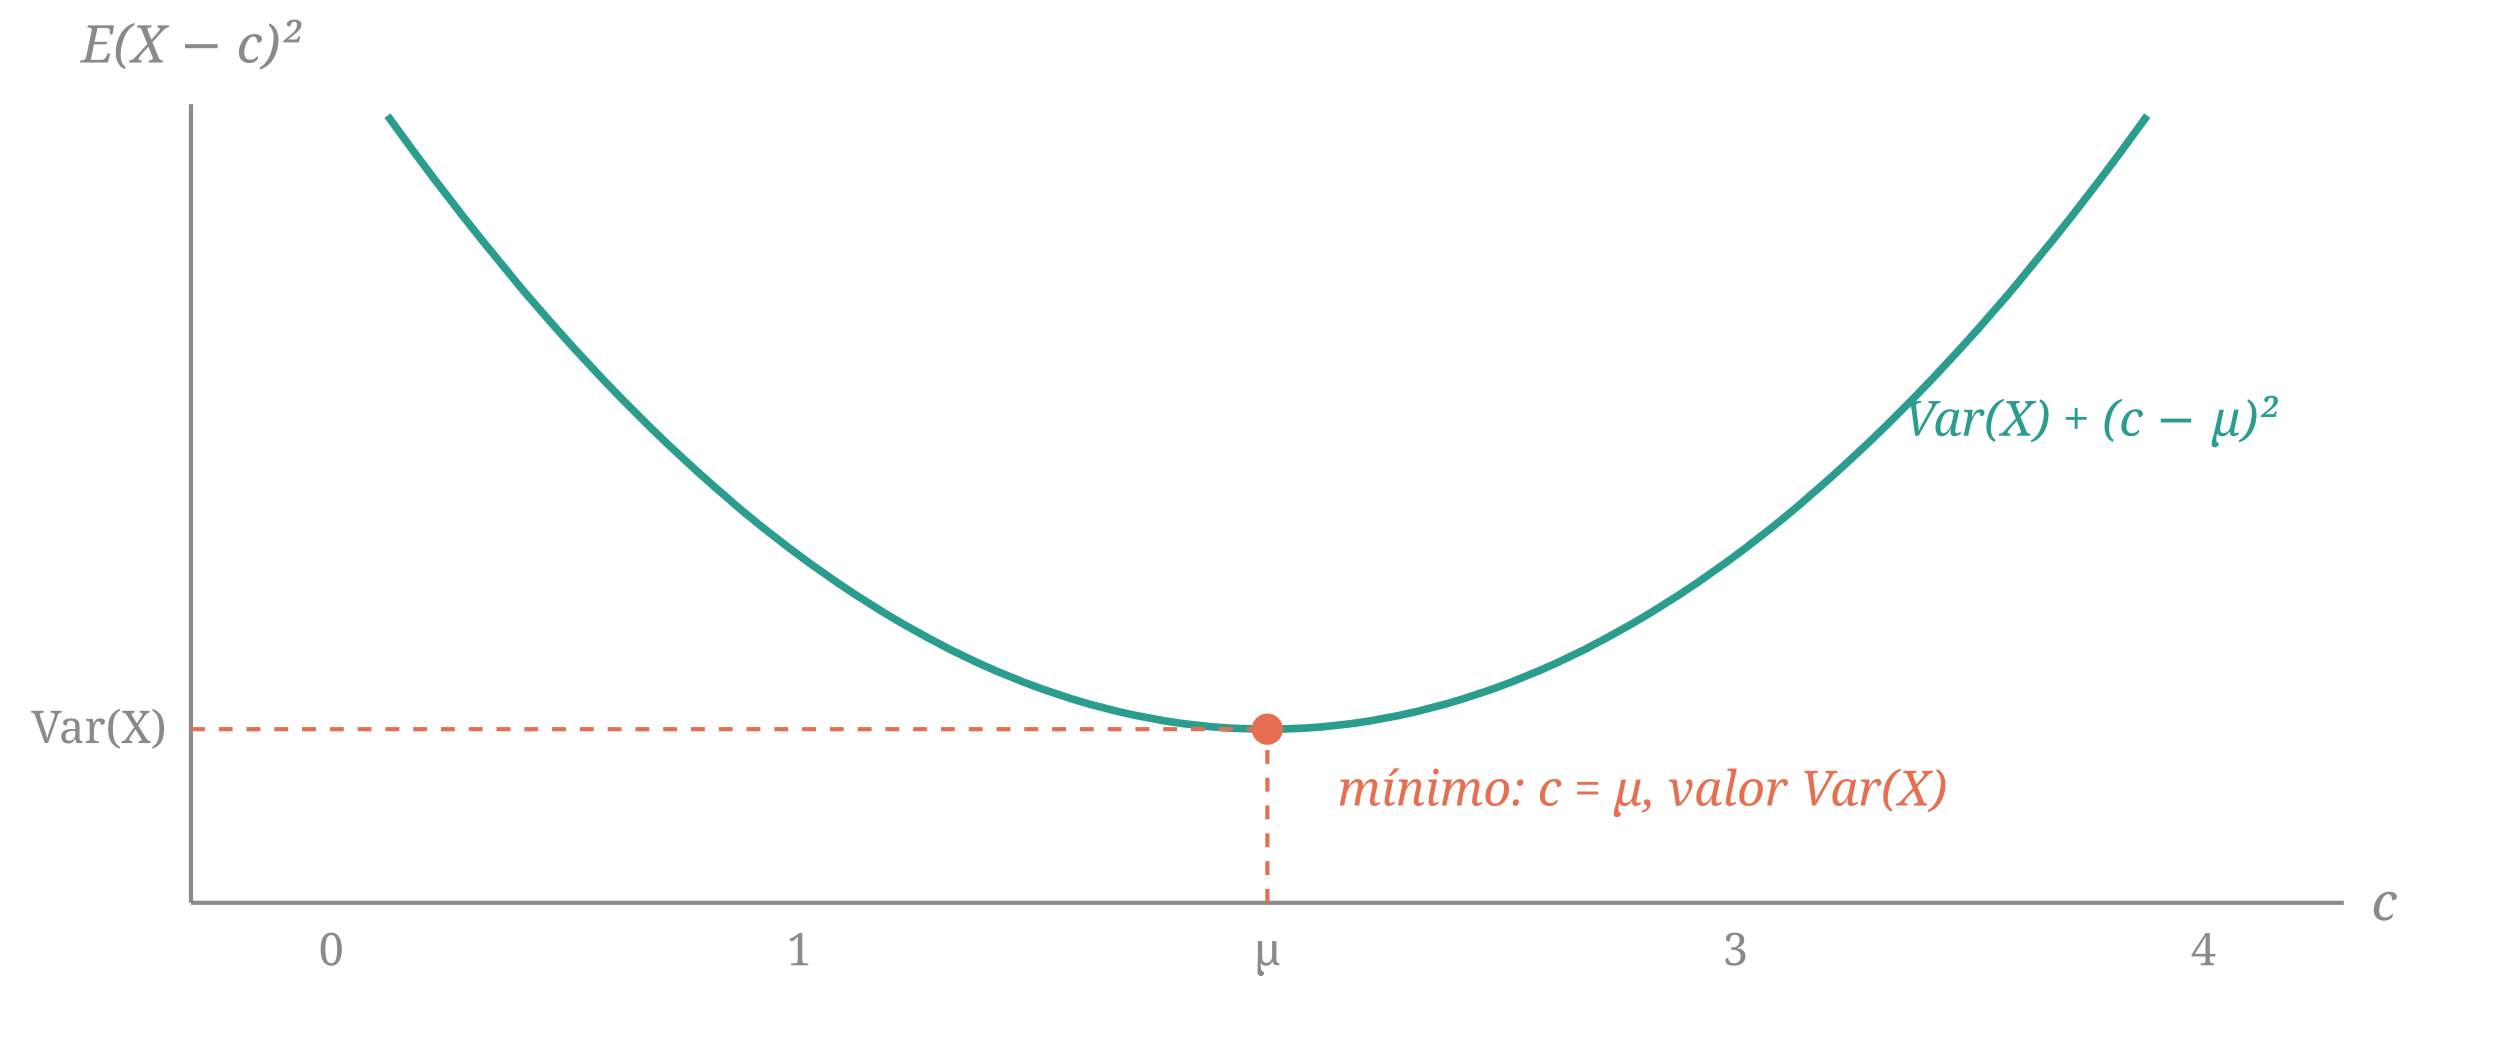
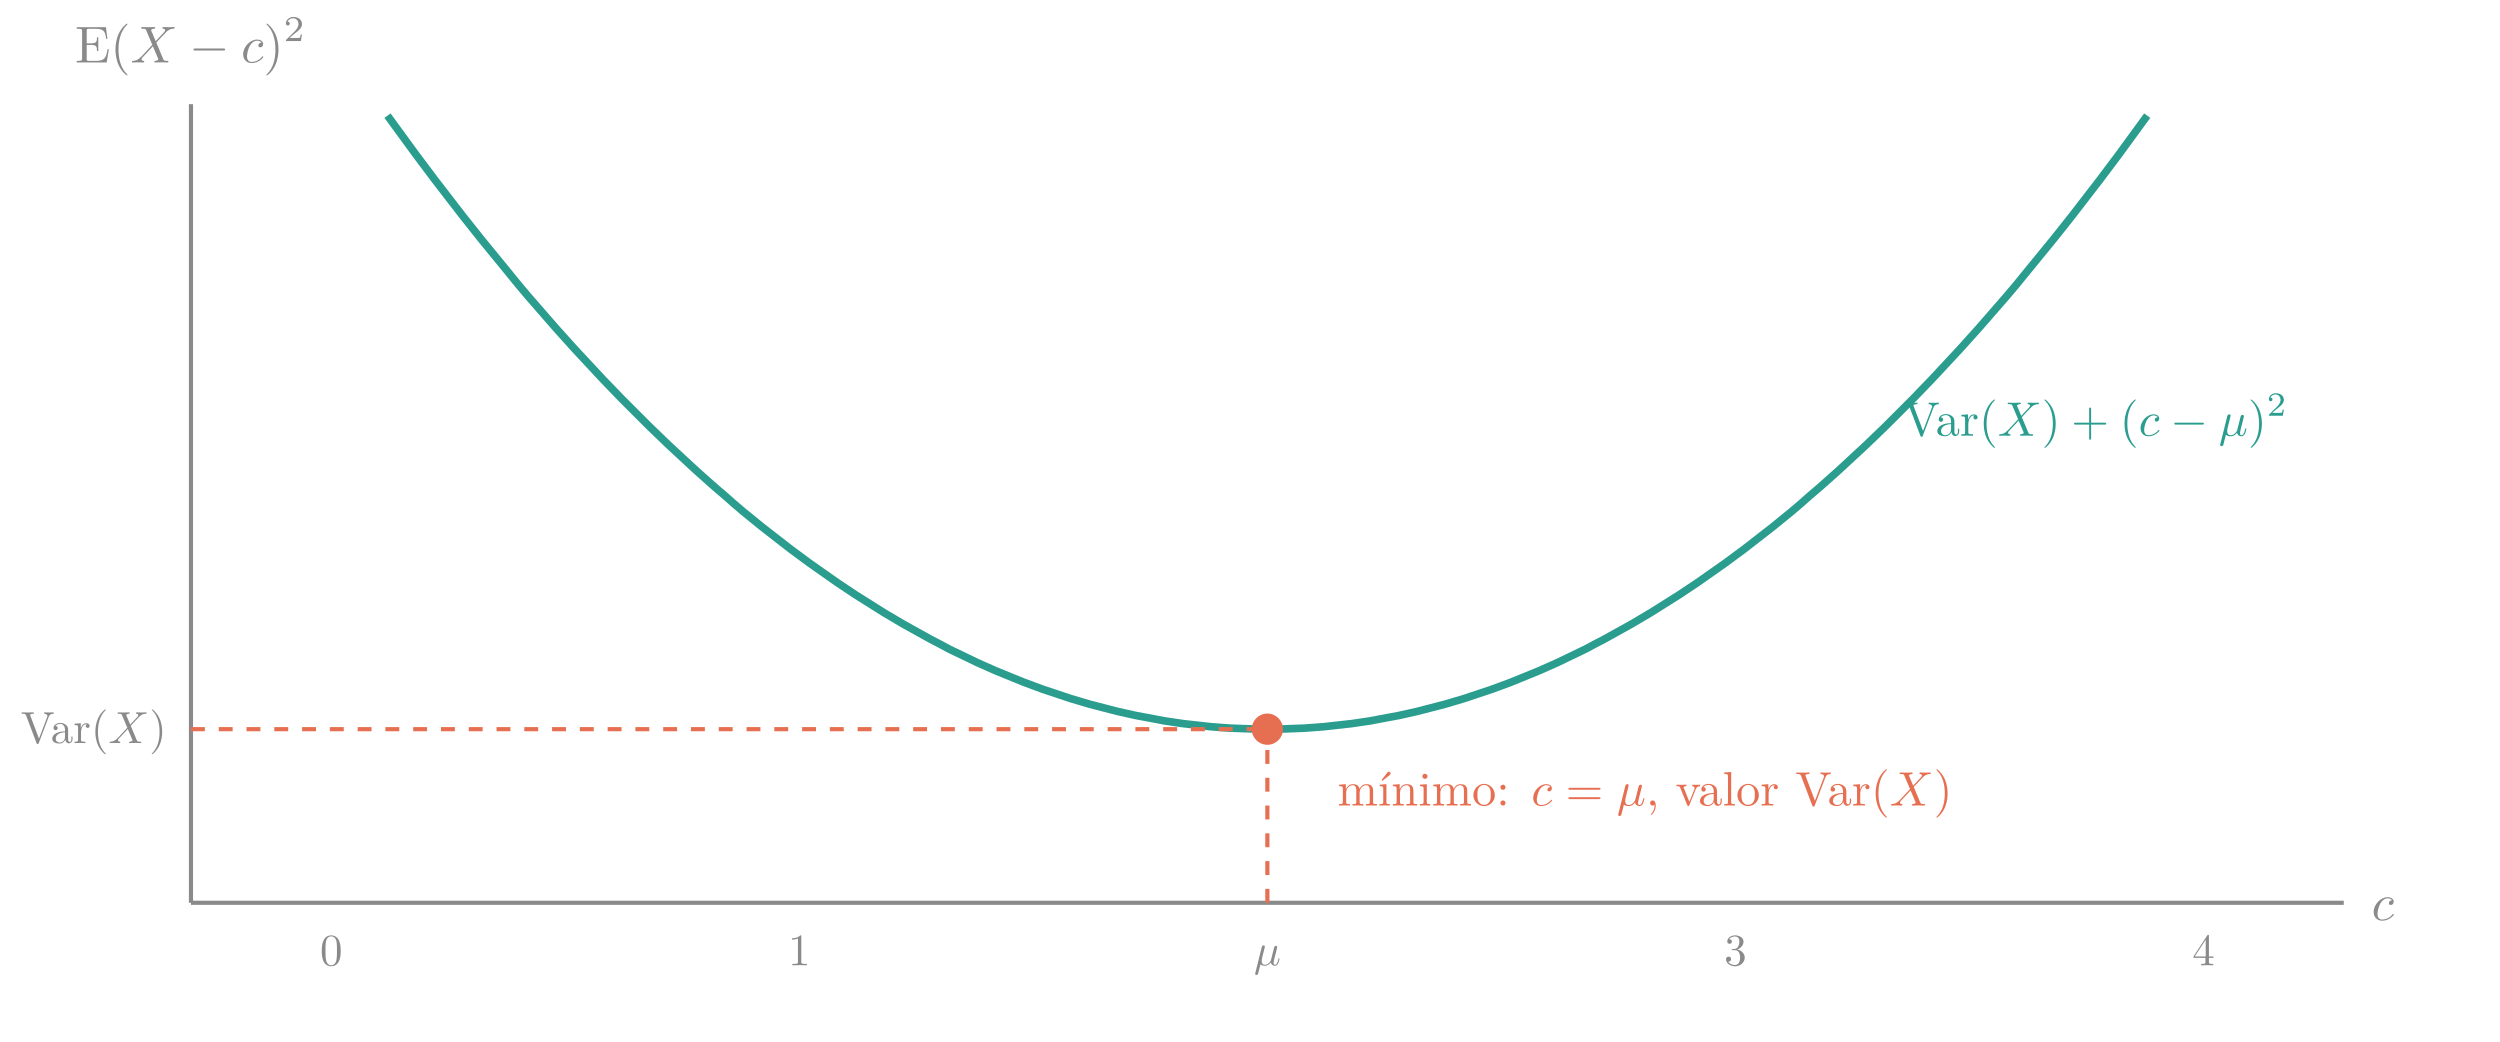
<svg xmlns="http://www.w3.org/2000/svg" viewBox="0 0 720 300" width="100%" style="max-width:720px;font-family:serif">
  <line x1="55.0" y1="260.0" x2="675.0" y2="260.0" style="stroke:#8a8a8a;stroke-width:1.2" />
  <line x1="55.0" y1="260.0" x2="55.0" y2="30.0" style="stroke:#8a8a8a;stroke-width:1.2" />
  <line x1="95.4" y1="260.0" x2="95.4" y2="260.0" style="stroke:#8a8a8a;stroke-width:1" />
-   <text x="95.4" y="278.0" text-anchor="middle" font-size="13" style="fill:#8a8a8a">0</text>
+   <g transform="translate(95.4,278.0) scale(1.300) translate(69.51,65.73)" style="fill:#8a8a8a">
+     <defs>
+       <path id="q0" d="M4.583-3.188C4.583-3.985 4.533-4.782 4.184-5.519C3.726-6.476 2.909-6.635 2.491-6.635C1.893-6.635 1.166-6.376 .757-5.45C.438-4.762 .389-3.985 .389-3.188C.389-2.441 .428-1.544 .837-.787C1.265 .02 1.993 .219 2.481 .219C3.019 .219 3.776 .01 4.214-.936C4.533-1.624 4.583-2.401 4.583-3.188ZM3.756-3.308C3.756-2.56 3.756-1.883 3.646-1.245C3.497-.299 2.929 0 2.481 0C2.092 0 1.504-.249 1.325-1.205C1.215-1.803 1.215-2.72 1.215-3.308C1.215-3.945 1.215-4.603 1.295-5.141C1.484-6.326 2.232-6.416 2.481-6.416C2.809-6.416 3.467-6.237 3.656-5.25C3.756-4.692 3.756-3.935 3.756-3.308Z" />
+     </defs>
+     <use x="-72" y="-65.726" href="#q0" />
+   </g>
  <line x1="230.2" y1="260.0" x2="230.2" y2="260.0" style="stroke:#8a8a8a;stroke-width:1" />
-   <text x="230.2" y="278.0" text-anchor="middle" font-size="13" style="fill:#8a8a8a">1</text>
+   <g transform="translate(230.2,278.0) scale(1.300) translate(69.51,65.73)" style="fill:#8a8a8a">
+     <defs>
+       <path id="q1" d="M4.174 0V-.309H3.856C2.959-.309 2.929-.418 2.929-.787V-6.376C2.929-6.615 2.929-6.635 2.7-6.635C2.082-5.998 1.205-5.998 .887-5.998V-5.689C1.086-5.689 1.674-5.689 2.192-5.948V-.787C2.192-.428 2.162-.309 1.265-.309H.946V0C1.295-.03 2.162-.03 2.56-.03S3.826-.03 4.174 0Z" />
+     </defs>
+     <use x="-72" y="-65.726" href="#q1" />
+   </g>
  <line x1="365.0" y1="260.0" x2="365.0" y2="260.0" style="stroke:#8a8a8a;stroke-width:1" />
-   <text x="365.0" y="278.0" text-anchor="middle" font-size="13" style="fill:#8a8a8a">μ</text>
+   <g transform="translate(365.0,278.0) scale(1.300) translate(69.00,67.71)" style="fill:#8a8a8a">
+     <defs>
+       <path id="q2" d="M5.699-1.425C5.699-1.524 5.609-1.524 5.579-1.524C5.479-1.524 5.469-1.484 5.44-1.345C5.27-.697 5.091-.11 4.682-.11C4.413-.11 4.384-.369 4.384-.568C4.384-.787 4.503-1.255 4.583-1.604L4.862-2.68C4.892-2.829 4.991-3.208 5.031-3.357C5.081-3.587 5.181-3.965 5.181-4.025C5.181-4.204 5.041-4.294 4.892-4.294C4.842-4.294 4.583-4.284 4.503-3.945L4.035-2.082L3.776-1.066C3.766-1.016 3.288-.11 2.481-.11C1.983-.11 1.743-.438 1.743-.976C1.743-1.265 1.813-1.544 1.883-1.823L2.301-3.497C2.351-3.706 2.451-4.085 2.451-4.134C2.451-4.304 2.331-4.403 2.162-4.403C2.132-4.403 1.853-4.394 1.763-4.045L.329 1.724C.299 1.843 .299 1.883 .299 1.883C.299 2.032 .408 2.152 .578 2.152C.787 2.152 .907 1.973 .927 1.943C.966 1.853 1.096 1.335 1.474-.199C1.793 .07 2.242 .11 2.441 .11C3.138 .11 3.527-.339 3.766-.618C3.856-.169 4.224 .11 4.663 .11C5.011 .11 5.24-.12 5.4-.438C5.569-.797 5.699-1.425 5.699-1.425Z" />
+     </defs>
+     <use x="-72" y="-67.711" href="#q2" />
+   </g>
  <line x1="499.8" y1="260.0" x2="499.8" y2="260.0" style="stroke:#8a8a8a;stroke-width:1" />
-   <text x="499.8" y="278.0" text-anchor="middle" font-size="13" style="fill:#8a8a8a">3</text>
+   <g transform="translate(499.8,278.0) scale(1.300) translate(69.51,65.73)" style="fill:#8a8a8a">
+     <defs>
+       <path id="q3" d="M4.553-1.704C4.553-2.521 3.925-3.298 2.889-3.507C3.706-3.776 4.284-4.473 4.284-5.26C4.284-6.077 3.407-6.635 2.451-6.635C1.445-6.635 .687-6.037 .687-5.28C.687-4.951 .907-4.762 1.196-4.762C1.504-4.762 1.704-4.981 1.704-5.27C1.704-5.768 1.235-5.768 1.086-5.768C1.395-6.257 2.052-6.386 2.411-6.386C2.819-6.386 3.367-6.167 3.367-5.27C3.367-5.151 3.347-4.573 3.088-4.134C2.79-3.656 2.451-3.626 2.202-3.616C2.122-3.606 1.883-3.587 1.813-3.587C1.733-3.577 1.664-3.567 1.664-3.467C1.664-3.357 1.733-3.357 1.903-3.357H2.341C3.158-3.357 3.527-2.68 3.527-1.704C3.527-.349 2.839-.06 2.401-.06C1.973-.06 1.225-.229 .877-.817C1.225-.767 1.534-.986 1.534-1.365C1.534-1.724 1.265-1.923 .976-1.923C.737-1.923 .418-1.783 .418-1.345C.418-.438 1.345 .219 2.431 .219C3.646 .219 4.553-.687 4.553-1.704Z" />
+     </defs>
+     <use x="-72" y="-65.726" href="#q3" />
+   </g>
  <line x1="634.6" y1="260.0" x2="634.6" y2="260.0" style="stroke:#8a8a8a;stroke-width:1" />
-   <text x="634.6" y="278.0" text-anchor="middle" font-size="13" style="fill:#8a8a8a">4</text>
-   <text x="48.0" y="214.0" text-anchor="end" font-size="13" style="fill:#8a8a8a">Var(X)</text>
-   <text x="683.0" y="265.0" text-anchor="start" font-size="15" font-style="italic" style="fill:#8a8a8a">c</text>
-   <text x="55.0" y="18.0" text-anchor="middle" font-size="15" font-style="italic" style="fill:#8a8a8a">E(X − c)²</text>
+   <g transform="translate(634.6,278.0) scale(1.300) translate(69.51,65.73)" style="fill:#8a8a8a">
+     <defs>
+       <path id="q4" d="M4.692-1.644V-1.953H3.696V-6.486C3.696-6.685 3.696-6.745 3.537-6.745C3.447-6.745 3.417-6.745 3.337-6.625L.279-1.953V-1.644H2.929V-.777C2.929-.418 2.909-.309 2.172-.309H1.963V0C2.371-.03 2.889-.03 3.308-.03S4.254-.03 4.663 0V-.309H4.453C3.716-.309 3.696-.418 3.696-.777V-1.644H4.692ZM2.989-1.953H.558L2.989-5.669V-1.953Z" />
+     </defs>
+     <use x="-72" y="-65.726" href="#q4" />
+   </g>
+   <g transform="translate(48.0,214.0) scale(1.300) translate(39.69,64.53)" style="fill:#8a8a8a">
+     <defs>
+       <path id="q5" d="M7.273-.189C7.273-.309 7.173-.309 7.093-.309C6.426-.319 6.406-.349 6.237-.747L4.951-3.826C5.629-4.523 6.675-5.709 6.994-5.988C7.283-6.227 7.661-6.466 8.259-6.496C8.389-6.506 8.478-6.506 8.478-6.695C8.478-6.695 8.478-6.804 8.349-6.804C8.05-6.804 7.721-6.775 7.412-6.775C7.044-6.775 6.665-6.804 6.306-6.804C6.247-6.804 6.117-6.804 6.117-6.605C6.117-6.535 6.167-6.506 6.237-6.496C6.326-6.486 6.635-6.466 6.635-6.187C6.635-6.047 6.526-5.918 6.446-5.828L4.832-4.095L3.995-6.077L3.945-6.207C3.945-6.267 4.115-6.456 4.533-6.496C4.633-6.506 4.732-6.516 4.732-6.685C4.732-6.804 4.613-6.804 4.583-6.804C4.174-6.804 3.746-6.775 3.328-6.775C3.078-6.775 2.461-6.804 2.212-6.804C2.152-6.804 2.032-6.804 2.032-6.605C2.032-6.496 2.132-6.496 2.262-6.496C2.859-6.496 2.919-6.396 3.009-6.177L4.184-3.397L2.082-1.136C2.022-1.086 2.012-1.076 1.953-1.026C1.465-.498 .996-.339 .488-.309C.359-.299 .269-.299 .269-.11C.269-.11 .269 0 .399 0C.697 0 1.026-.03 1.335-.03C1.704-.03 2.092 0 2.451 0C2.511 0 2.63 0 2.63-.199C2.63-.299 2.511-.309 2.511-.309C2.421-.319 2.112-.339 2.112-.618C2.112-.777 2.262-.936 2.381-1.066L3.397-2.142L4.294-3.118L5.3-.737L5.35-.598C5.35-.518 5.161-.349 4.772-.309C4.663-.299 4.573-.289 4.573-.12C4.573 0 4.682 0 4.722 0L5.978-.03C6.227-.03 6.834 0 7.083 0C7.153 0 7.273 0 7.273-.189Z" />
+       <path id="q6" d="M3.298 2.391C3.298 2.361 3.298 2.341 3.128 2.172C1.883 .917 1.564-.966 1.564-2.491C1.564-4.224 1.943-5.958 3.168-7.203C3.298-7.323 3.298-7.342 3.298-7.372C3.298-7.442 3.258-7.472 3.198-7.472C3.098-7.472 2.202-6.795 1.614-5.529C1.106-4.433 .986-3.328 .986-2.491C.986-1.714 1.096-.508 1.644 .618C2.242 1.843 3.098 2.491 3.198 2.491C3.258 2.491 3.298 2.461 3.298 2.391Z" />
+       <path id="q7" d="M2.879-2.491C2.879-3.268 2.77-4.473 2.222-5.599C1.624-6.824 .767-7.472 .667-7.472C.608-7.472 .568-7.432 .568-7.372C.568-7.342 .568-7.323 .757-7.143C1.733-6.157 2.301-4.573 2.301-2.491C2.301-.787 1.933 .966 .697 2.222C.568 2.341 .568 2.361 .568 2.391C.568 2.451 .608 2.491 .667 2.491C.767 2.491 1.664 1.813 2.252 .548C2.76-.548 2.879-1.654 2.879-2.491Z" />
+       <path id="q8" d="M7.273-6.496V-6.804C6.964-6.785 6.565-6.775 6.306-6.775L5.171-6.804V-6.496C5.689-6.486 5.898-6.227 5.898-5.998C5.898-5.918 5.868-5.858 5.848-5.798L4.025-.996L2.122-6.027C2.062-6.167 2.062-6.207 2.062-6.207C2.062-6.496 2.63-6.496 2.879-6.496V-6.804C2.521-6.775 1.833-6.775 1.455-6.775L.189-6.804V-6.496C.837-6.496 1.026-6.496 1.166-6.117L3.477 0C3.547 .189 3.597 .219 3.726 .219C3.895 .219 3.915 .169 3.965 .03L6.187-5.828C6.326-6.197 6.595-6.486 7.273-6.496Z" />
+       <path id="q9" d="M4.812-.887V-1.445H4.563V-.887C4.563-.309 4.314-.249 4.204-.249C3.875-.249 3.836-.697 3.836-.747V-2.74C3.836-3.158 3.836-3.547 3.477-3.915C3.088-4.304 2.59-4.463 2.112-4.463C1.295-4.463 .608-3.995 .608-3.337C.608-3.039 .807-2.869 1.066-2.869C1.345-2.869 1.524-3.068 1.524-3.328C1.524-3.447 1.474-3.776 1.016-3.786C1.285-4.134 1.773-4.244 2.092-4.244C2.58-4.244 3.148-3.856 3.148-2.969V-2.6C2.64-2.57 1.943-2.54 1.315-2.242C.568-1.903 .319-1.385 .319-.946C.319-.139 1.285 .11 1.913 .11C2.57 .11 3.029-.289 3.218-.757C3.258-.359 3.527 .06 3.995 .06C4.204 .06 4.812-.08 4.812-.887ZM3.148-1.395C3.148-.448 2.431-.11 1.983-.11C1.494-.11 1.086-.458 1.086-.956C1.086-1.504 1.504-2.331 3.148-2.391V-1.395Z" />
+       <path id="q10" d="M3.626-3.796C3.626-4.115 3.318-4.403 2.889-4.403C2.162-4.403 1.803-3.736 1.664-3.308V-4.403L.279-4.294V-3.985C.976-3.985 1.056-3.915 1.056-3.427V-.757C1.056-.309 .946-.309 .279-.309V0L1.415-.03C1.813-.03 2.281-.03 2.68 0V-.309H2.471C1.733-.309 1.714-.418 1.714-.777V-2.311C1.714-3.298 2.132-4.184 2.889-4.184C2.959-4.184 2.979-4.184 2.999-4.174C2.969-4.164 2.77-4.045 2.77-3.786C2.77-3.507 2.979-3.357 3.198-3.357C3.377-3.357 3.626-3.477 3.626-3.796Z" />
+     </defs>
+     <use x="-72" y="-64.528" href="#q8" />
+     <use x="-65.358" y="-64.528" href="#q9" />
+     <use x="-60.377" y="-64.528" href="#q10" />
+     <use x="-56.474" y="-64.528" href="#q6" />
+     <use x="-52.599" y="-64.528" href="#q5" />
+     <use x="-43.564" y="-64.528" href="#q7" />
+   </g>
+   <g transform="translate(683.0,265.0) scale(1.500) translate(72.00,67.71)" style="fill:#8a8a8a">
+     <defs>
+       <path id="q11" d="M4.284-1.066C4.284-1.126 4.224-1.196 4.164-1.196C4.115-1.196 4.095-1.176 4.035-1.096C3.248-.11 2.162-.11 2.042-.11C1.415-.11 1.146-.598 1.146-1.196C1.146-1.604 1.345-2.57 1.684-3.188C1.993-3.756 2.54-4.184 3.088-4.184C3.427-4.184 3.806-4.055 3.945-3.786C3.786-3.786 3.646-3.786 3.507-3.646C3.347-3.497 3.328-3.328 3.328-3.258C3.328-3.019 3.507-2.909 3.696-2.909C3.985-2.909 4.254-3.148 4.254-3.547C4.254-4.035 3.786-4.403 3.078-4.403C1.733-4.403 .408-2.979 .408-1.574C.408-.677 .986 .11 2.022 .11C3.447 .11 4.284-.946 4.284-1.066Z" />
+     </defs>
+     <use x="-72" y="-67.711" href="#q11" />
+   </g>
+   <g transform="translate(55.0,18.0) scale(1.500) translate(49.74,63.39)" style="fill:#8a8a8a">
+     <defs>
+       <path id="q12" d="M3.522-1.269H3.285C3.264-1.116 3.194-.704 3.103-.635C3.048-.593 2.511-.593 2.413-.593H1.13C1.862-1.241 2.106-1.437 2.525-1.764C3.041-2.176 3.522-2.608 3.522-3.271C3.522-4.115 2.783-4.631 1.89-4.631C1.025-4.631 .439-4.024 .439-3.382C.439-3.027 .739-2.992 .809-2.992C.976-2.992 1.179-3.11 1.179-3.361C1.179-3.487 1.13-3.731 .767-3.731C.983-4.226 1.458-4.38 1.785-4.38C2.483-4.38 2.845-3.836 2.845-3.271C2.845-2.664 2.413-2.183 2.19-1.932L.509-.272C.439-.209 .439-.195 .439 0H3.313L3.522-1.269Z" />
+       <path id="q13" d="M6.914-2.491C6.914-2.69 6.725-2.69 6.585-2.69H1.156C1.016-2.69 .827-2.69 .827-2.491S1.016-2.291 1.156-2.291H6.585C6.725-2.291 6.914-2.291 6.914-2.491Z" />
+       <path id="q14" d="M6.496-2.57H6.247C5.998-1.036 5.768-.309 4.055-.309H2.73C2.262-.309 2.242-.379 2.242-.707V-3.367H3.138C4.105-3.367 4.214-3.049 4.214-2.202H4.463V-4.842H4.214C4.214-3.985 4.105-3.676 3.138-3.676H2.242V-6.067C2.242-6.396 2.262-6.466 2.73-6.466H4.015C5.539-6.466 5.808-5.918 5.968-4.533H6.217L5.938-6.775H.329V-6.466H.568C1.335-6.466 1.355-6.356 1.355-5.998V-.777C1.355-.418 1.335-.309 .568-.309H.329V0H6.077L6.496-2.57Z" />
+     </defs>
+     <use x="-72" y="-63.392" href="#q14" />
+     <use x="-65.22" y="-63.392" href="#q6" />
+     <use x="-61.345" y="-63.392" href="#q5" />
+     <use x="-50.096" y="-63.392" href="#q13" />
+     <use x="-40.133" y="-63.392" href="#q11" />
+     <use x="-35.822" y="-63.392" href="#q7" />
+     <use x="-31.948" y="-67.506" href="#q12" />
+   </g>
  <path d="M111.6,33.3 L114.3,37.0 L117.0,40.7 L119.7,44.4 L122.4,48.0 L125.1,51.6 L127.8,55.1 L130.5,58.6 L133.2,62.1 L135.9,65.5 L138.6,68.9 L141.3,72.2 L144.0,75.5 L146.7,78.8 L149.3,82.0 L152.0,85.2 L154.7,88.3 L157.4,91.4 L160.1,94.5 L162.8,97.5 L165.5,100.5 L168.2,103.4 L170.9,106.3 L173.6,109.2 L176.3,112.0 L179.0,114.8 L181.7,117.5 L184.4,120.2 L187.1,122.9 L189.8,125.5 L192.5,128.1 L195.2,130.6 L197.9,133.1 L200.6,135.6 L203.3,138.0 L206.0,140.4 L208.7,142.7 L211.3,145.0 L214.0,147.3 L216.7,149.5 L219.4,151.7 L222.1,153.8 L224.8,155.9 L227.5,158.0 L230.2,160.0 L232.9,162.0 L235.6,163.9 L238.3,165.8 L241.0,167.7 L243.7,169.5 L246.4,171.3 L249.1,173.0 L251.8,174.7 L254.5,176.4 L257.2,178.0 L259.9,179.6 L262.6,181.1 L265.3,182.6 L268.0,184.1 L270.7,185.5 L273.3,186.9 L276.0,188.2 L278.7,189.5 L281.4,190.8 L284.1,192.0 L286.8,193.2 L289.5,194.3 L292.2,195.4 L294.9,196.5 L297.6,197.5 L300.3,198.5 L303.0,199.4 L305.7,200.3 L308.4,201.2 L311.1,202.0 L313.8,202.8 L316.5,203.5 L319.2,204.2 L321.9,204.9 L324.6,205.5 L327.3,206.1 L330.0,206.6 L332.7,207.1 L335.3,207.6 L338.0,208.0 L340.7,208.4 L343.4,208.7 L346.1,209.0 L348.8,209.3 L351.5,209.5 L354.2,209.7 L356.9,209.8 L359.6,209.9 L362.3,210.0 L365.0,210.0 L367.7,210.0 L370.4,209.9 L373.1,209.8 L375.8,209.7 L378.5,209.5 L381.2,209.3 L383.9,209.0 L386.6,208.7 L389.3,208.4 L392.0,208.0 L394.7,207.6 L397.3,207.1 L400.0,206.6 L402.7,206.1 L405.4,205.5 L408.1,204.9 L410.8,204.2 L413.5,203.5 L416.2,202.8 L418.9,202.0 L421.6,201.2 L424.3,200.3 L427.0,199.4 L429.7,198.5 L432.4,197.5 L435.1,196.5 L437.8,195.4 L440.5,194.3 L443.2,193.2 L445.9,192.0 L448.6,190.8 L451.3,189.5 L454.0,188.2 L456.7,186.9 L459.3,185.5 L462.0,184.1 L464.7,182.6 L467.4,181.1 L470.1,179.6 L472.8,178.0 L475.5,176.4 L478.2,174.7 L480.9,173.0 L483.6,171.3 L486.3,169.5 L489.0,167.7 L491.7,165.8 L494.4,163.9 L497.1,162.0 L499.8,160.0 L502.5,158.0 L505.2,155.9 L507.9,153.8 L510.6,151.7 L513.3,149.5 L516.0,147.3 L518.7,145.0 L521.3,142.7 L524.0,140.4 L526.7,138.0 L529.4,135.6 L532.1,133.1 L534.8,130.6 L537.5,128.1 L540.2,125.5 L542.9,122.9 L545.6,120.2 L548.3,117.5 L551.0,114.8 L553.7,112.0 L556.4,109.2 L559.1,106.3 L561.8,103.4 L564.5,100.5 L567.2,97.5 L569.9,94.5 L572.6,91.4 L575.3,88.3 L578.0,85.2 L580.7,82.0 L583.3,78.8 L586.0,75.5 L588.7,72.2 L591.4,68.9 L594.1,65.5 L596.8,62.1 L599.5,58.6 L602.2,55.1 L604.9,51.6 L607.6,48.0 L610.3,44.4 L613.0,40.7 L615.7,37.0 L618.4,33.3" style="fill:none;stroke:#2a9d8f;stroke-width:2.2" />
  <line x1="365.0" y1="260.0" x2="365.0" y2="210.0" style="stroke:#e76f51;stroke-width:1.2;stroke-dasharray:4 4" />
  <line x1="55.0" y1="210.0" x2="365.0" y2="210.0" style="stroke:#e76f51;stroke-width:1.2;stroke-dasharray:4 4" />
  <circle cx="365.0" cy="210.0" r="4.5" style="fill:#e76f51" />
-   <text x="385.2" y="232.0" text-anchor="start" font-size="14" font-style="italic" style="fill:#e76f51">mínimo: c = μ, valor Var(X)</text>
-   <text x="548.2" y="125.5" text-anchor="start" font-size="14" font-style="italic" style="fill:#2a9d8f">Var(X) + (c − μ)²</text>
+   <g transform="translate(385.2,232.0) scale(1.400) translate(72.00,64.53)" style="fill:#e76f51">
+     <defs>
+       <path id="q15" d="M7.183-3.457C7.183-3.656 6.994-3.656 6.854-3.656H.887C.747-3.656 .558-3.656 .558-3.457S.747-3.258 .897-3.258H6.844C6.994-3.258 7.183-3.258 7.183-3.457ZM7.183-1.524C7.183-1.724 6.994-1.724 6.844-1.724H.897C.747-1.724 .558-1.724 .558-1.524S.747-1.325 .887-1.325H6.854C6.994-1.325 7.183-1.325 7.183-1.524Z" />
+       <path id="q16" d="M2.022-.01C2.022-.648 1.783-1.056 1.385-1.056C1.036-1.056 .857-.787 .857-.528S1.026 0 1.385 0C1.534 0 1.674-.06 1.783-.159C1.803 .628 1.524 1.235 1.086 1.704C1.026 1.763 1.016 1.773 1.016 1.813C1.016 1.883 1.066 1.923 1.116 1.923C1.235 1.923 2.022 1.136 2.022-.01Z" />
+       <path id="q17" d="M1.913-3.766C1.913-4.055 1.674-4.294 1.385-4.294S.857-4.055 .857-3.766S1.096-3.238 1.385-3.238S1.913-3.477 1.913-3.766ZM1.913-.528C1.913-.817 1.674-1.056 1.385-1.056S.857-.817 .857-.528S1.096 0 1.385 0S1.913-.239 1.913-.528Z" />
+       <path id="q18" d="M2.461 0V-.309C1.803-.309 1.763-.359 1.763-.747V-4.403L.369-4.294V-3.985C1.016-3.985 1.106-3.925 1.106-3.437V-.757C1.106-.309 .996-.309 .329-.309V0L1.425-.03C1.773-.03 2.122-.01 2.461 0ZM1.913-6.017C1.913-6.286 1.684-6.545 1.385-6.545C1.046-6.545 .847-6.267 .847-6.017C.847-5.748 1.076-5.489 1.375-5.489C1.714-5.489 1.913-5.768 1.913-6.017Z" />
+       <path id="q19" d="M2.54 0V-.309C1.873-.309 1.763-.309 1.763-.757V-6.914L.329-6.804V-6.496C1.026-6.496 1.106-6.426 1.106-5.938V-.757C1.106-.309 .996-.309 .329-.309V0L1.435-.03L2.54 0Z" />
+       <path id="q20" d="M8.1 0V-.309C7.582-.309 7.333-.309 7.323-.608V-2.511C7.323-3.367 7.323-3.676 7.014-4.035C6.874-4.204 6.545-4.403 5.968-4.403C5.131-4.403 4.692-3.806 4.523-3.427C4.384-4.294 3.646-4.403 3.198-4.403C2.471-4.403 2.002-3.975 1.724-3.357V-4.403L.319-4.294V-3.985C1.016-3.985 1.096-3.915 1.096-3.427V-.757C1.096-.309 .986-.309 .319-.309V0L1.445-.03L2.56 0V-.309C1.893-.309 1.783-.309 1.783-.757V-2.59C1.783-3.626 2.491-4.184 3.128-4.184C3.756-4.184 3.866-3.646 3.866-3.078V-.757C3.866-.309 3.756-.309 3.088-.309V0L4.214-.03L5.33 0V-.309C4.663-.309 4.553-.309 4.553-.757V-2.59C4.553-3.626 5.26-4.184 5.898-4.184C6.526-4.184 6.635-3.646 6.635-3.078V-.757C6.635-.309 6.526-.309 5.858-.309V0L6.984-.03L8.1 0Z" />
+       <path id="q21" d="M5.33 0V-.309C4.812-.309 4.563-.309 4.553-.608V-2.511C4.553-3.367 4.553-3.676 4.244-4.035C4.105-4.204 3.776-4.403 3.198-4.403C2.471-4.403 2.002-3.975 1.724-3.357V-4.403L.319-4.294V-3.985C1.016-3.985 1.096-3.915 1.096-3.427V-.757C1.096-.309 .986-.309 .319-.309V0L1.445-.03L2.56 0V-.309C1.893-.309 1.783-.309 1.783-.757V-2.59C1.783-3.626 2.491-4.184 3.128-4.184C3.756-4.184 3.866-3.646 3.866-3.078V-.757C3.866-.309 3.756-.309 3.088-.309V0L4.214-.03L5.33 0Z" />
+       <path id="q22" d="M4.692-2.132C4.692-3.407 3.696-4.463 2.491-4.463C1.245-4.463 .279-3.377 .279-2.132C.279-.847 1.315 .11 2.481 .11C3.686 .11 4.692-.867 4.692-2.132ZM3.866-2.212C3.866-1.853 3.866-1.315 3.646-.877C3.427-.428 2.989-.139 2.491-.139C2.062-.139 1.624-.349 1.355-.807C1.106-1.245 1.106-1.853 1.106-2.212C1.106-2.6 1.106-3.138 1.345-3.577C1.614-4.035 2.082-4.244 2.481-4.244C2.919-4.244 3.347-4.025 3.606-3.597S3.866-2.59 3.866-2.212Z" />
+       <path id="q23" d="M5.061-3.985V-4.294C4.832-4.274 4.543-4.264 4.314-4.264L3.447-4.294V-3.985C3.816-3.975 3.925-3.746 3.925-3.557C3.925-3.467 3.905-3.427 3.866-3.318L2.849-.777L1.733-3.557C1.674-3.686 1.674-3.726 1.674-3.726C1.674-3.985 2.062-3.985 2.242-3.985V-4.294L1.156-4.264C.887-4.264 .488-4.274 .189-4.294V-3.985C.817-3.985 .857-3.925 .986-3.616L2.421-.08C2.481 .06 2.501 .11 2.63 .11S2.8 .02 2.839-.08L4.144-3.318C4.234-3.547 4.403-3.975 5.061-3.985Z" />
+       <path id="q24" d="M2.461 0V-.309C1.803-.309 1.763-.359 1.763-.747V-4.403L.369-4.294V-3.985C1.016-3.985 1.106-3.925 1.106-3.437V-.757C1.106-.309 .996-.309 .329-.309V0L1.425-.03C1.773-.03 2.122-.01 2.461 0ZM2.62-6.595C2.62-6.775 2.441-6.954 2.262-6.954C2.112-6.954 2.002-6.844 1.963-6.785L.767-5.26L.936-5.081L2.451-6.296C2.54-6.366 2.62-6.476 2.62-6.595Z" />
+     </defs>
+     <use x="-72" y="-64.528" href="#q20" />
+     <use x="-63.698" y="-64.528" href="#q24" />
+     <use x="-60.931" y="-64.528" href="#q21" />
+     <use x="-55.396" y="-64.528" href="#q18" />
+     <use x="-52.629" y="-64.528" href="#q20" />
+     <use x="-44.327" y="-64.528" href="#q22" />
+     <use x="-39.345" y="-64.528" href="#q17" />
+     <use x="-32.15" y="-64.528" href="#q11" />
+     <use x="-25.072" y="-64.528" href="#q15" />
+     <use x="-14.555" y="-64.528" href="#q2" />
+     <use x="-8.552" y="-64.528" href="#q16" />
+     <use x="-2.464" y="-64.528" href="#q23" />
+     <use x="2.241" y="-64.528" href="#q9" />
+     <use x="7.222" y="-64.528" href="#q19" />
+     <use x="9.989" y="-64.528" href="#q22" />
+     <use x="14.971" y="-64.528" href="#q10" />
+     <use x="22.194" y="-64.528" href="#q8" />
+     <use x="28.835" y="-64.528" href="#q9" />
+     <use x="33.817" y="-64.528" href="#q10" />
+     <use x="37.72" y="-64.528" href="#q6" />
+     <use x="41.594" y="-64.528" href="#q5" />
+     <use x="50.63" y="-64.528" href="#q7" />
+   </g>
+   <g transform="translate(548.2,125.5) scale(1.400) translate(72.00,63.39)" style="fill:#2a9d8f">
+     <defs>
+       <path id="q25" d="M7.183-2.491C7.183-2.69 6.994-2.69 6.854-2.69H4.075V-5.479C4.075-5.619 4.075-5.808 3.875-5.808S3.676-5.619 3.676-5.479V-2.69H.887C.747-2.69 .558-2.69 .558-2.491S.747-2.291 .887-2.291H3.676V.498C3.676 .638 3.676 .827 3.875 .827S4.075 .638 4.075 .498V-2.291H6.854C6.994-2.291 7.183-2.291 7.183-2.491Z" />
+     </defs>
+     <use x="-72" y="-63.392" href="#q8" />
+     <use x="-65.358" y="-63.392" href="#q9" />
+     <use x="-60.377" y="-63.392" href="#q10" />
+     <use x="-56.474" y="-63.392" href="#q6" />
+     <use x="-52.599" y="-63.392" href="#q5" />
+     <use x="-43.564" y="-63.392" href="#q7" />
+     <use x="-37.475" y="-63.392" href="#q25" />
+     <use x="-27.513" y="-63.392" href="#q6" />
+     <use x="-23.638" y="-63.392" href="#q11" />
+     <use x="-17.113" y="-63.392" href="#q13" />
+     <use x="-7.15" y="-63.392" href="#q2" />
+     <use x="-1.147" y="-63.392" href="#q7" />
+     <use x="2.727" y="-67.506" href="#q12" />
+   </g>
</svg>
